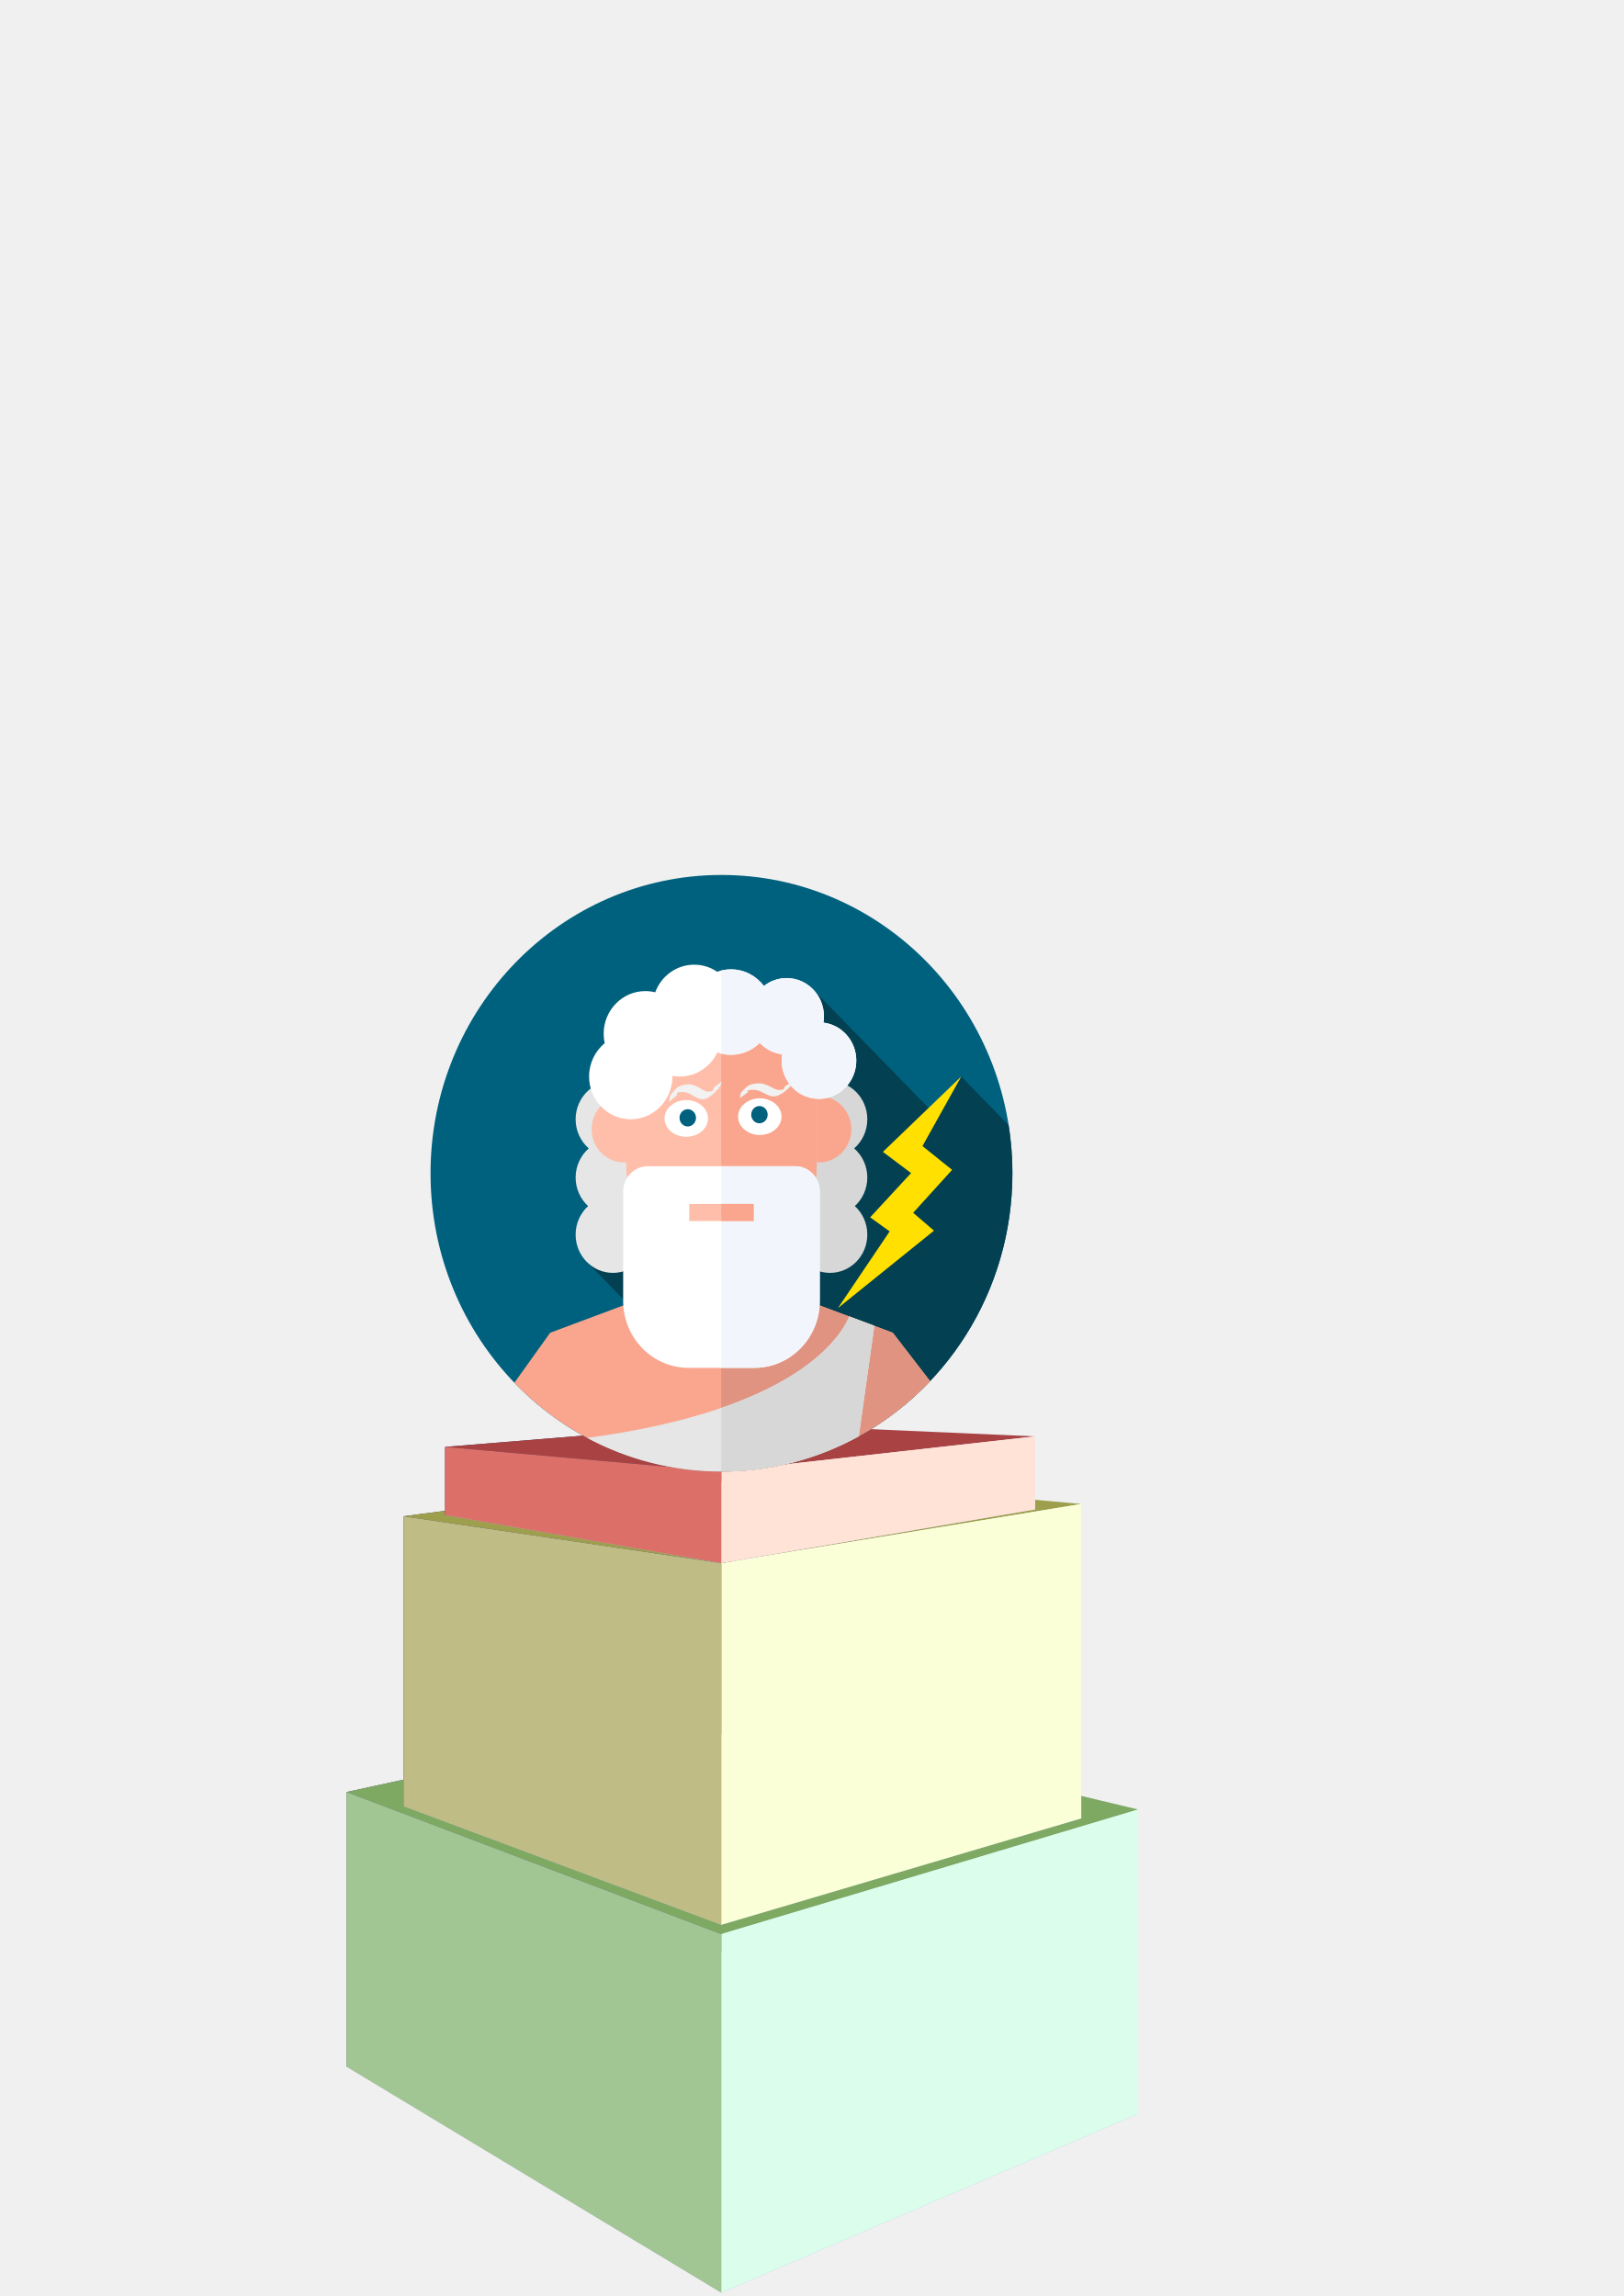
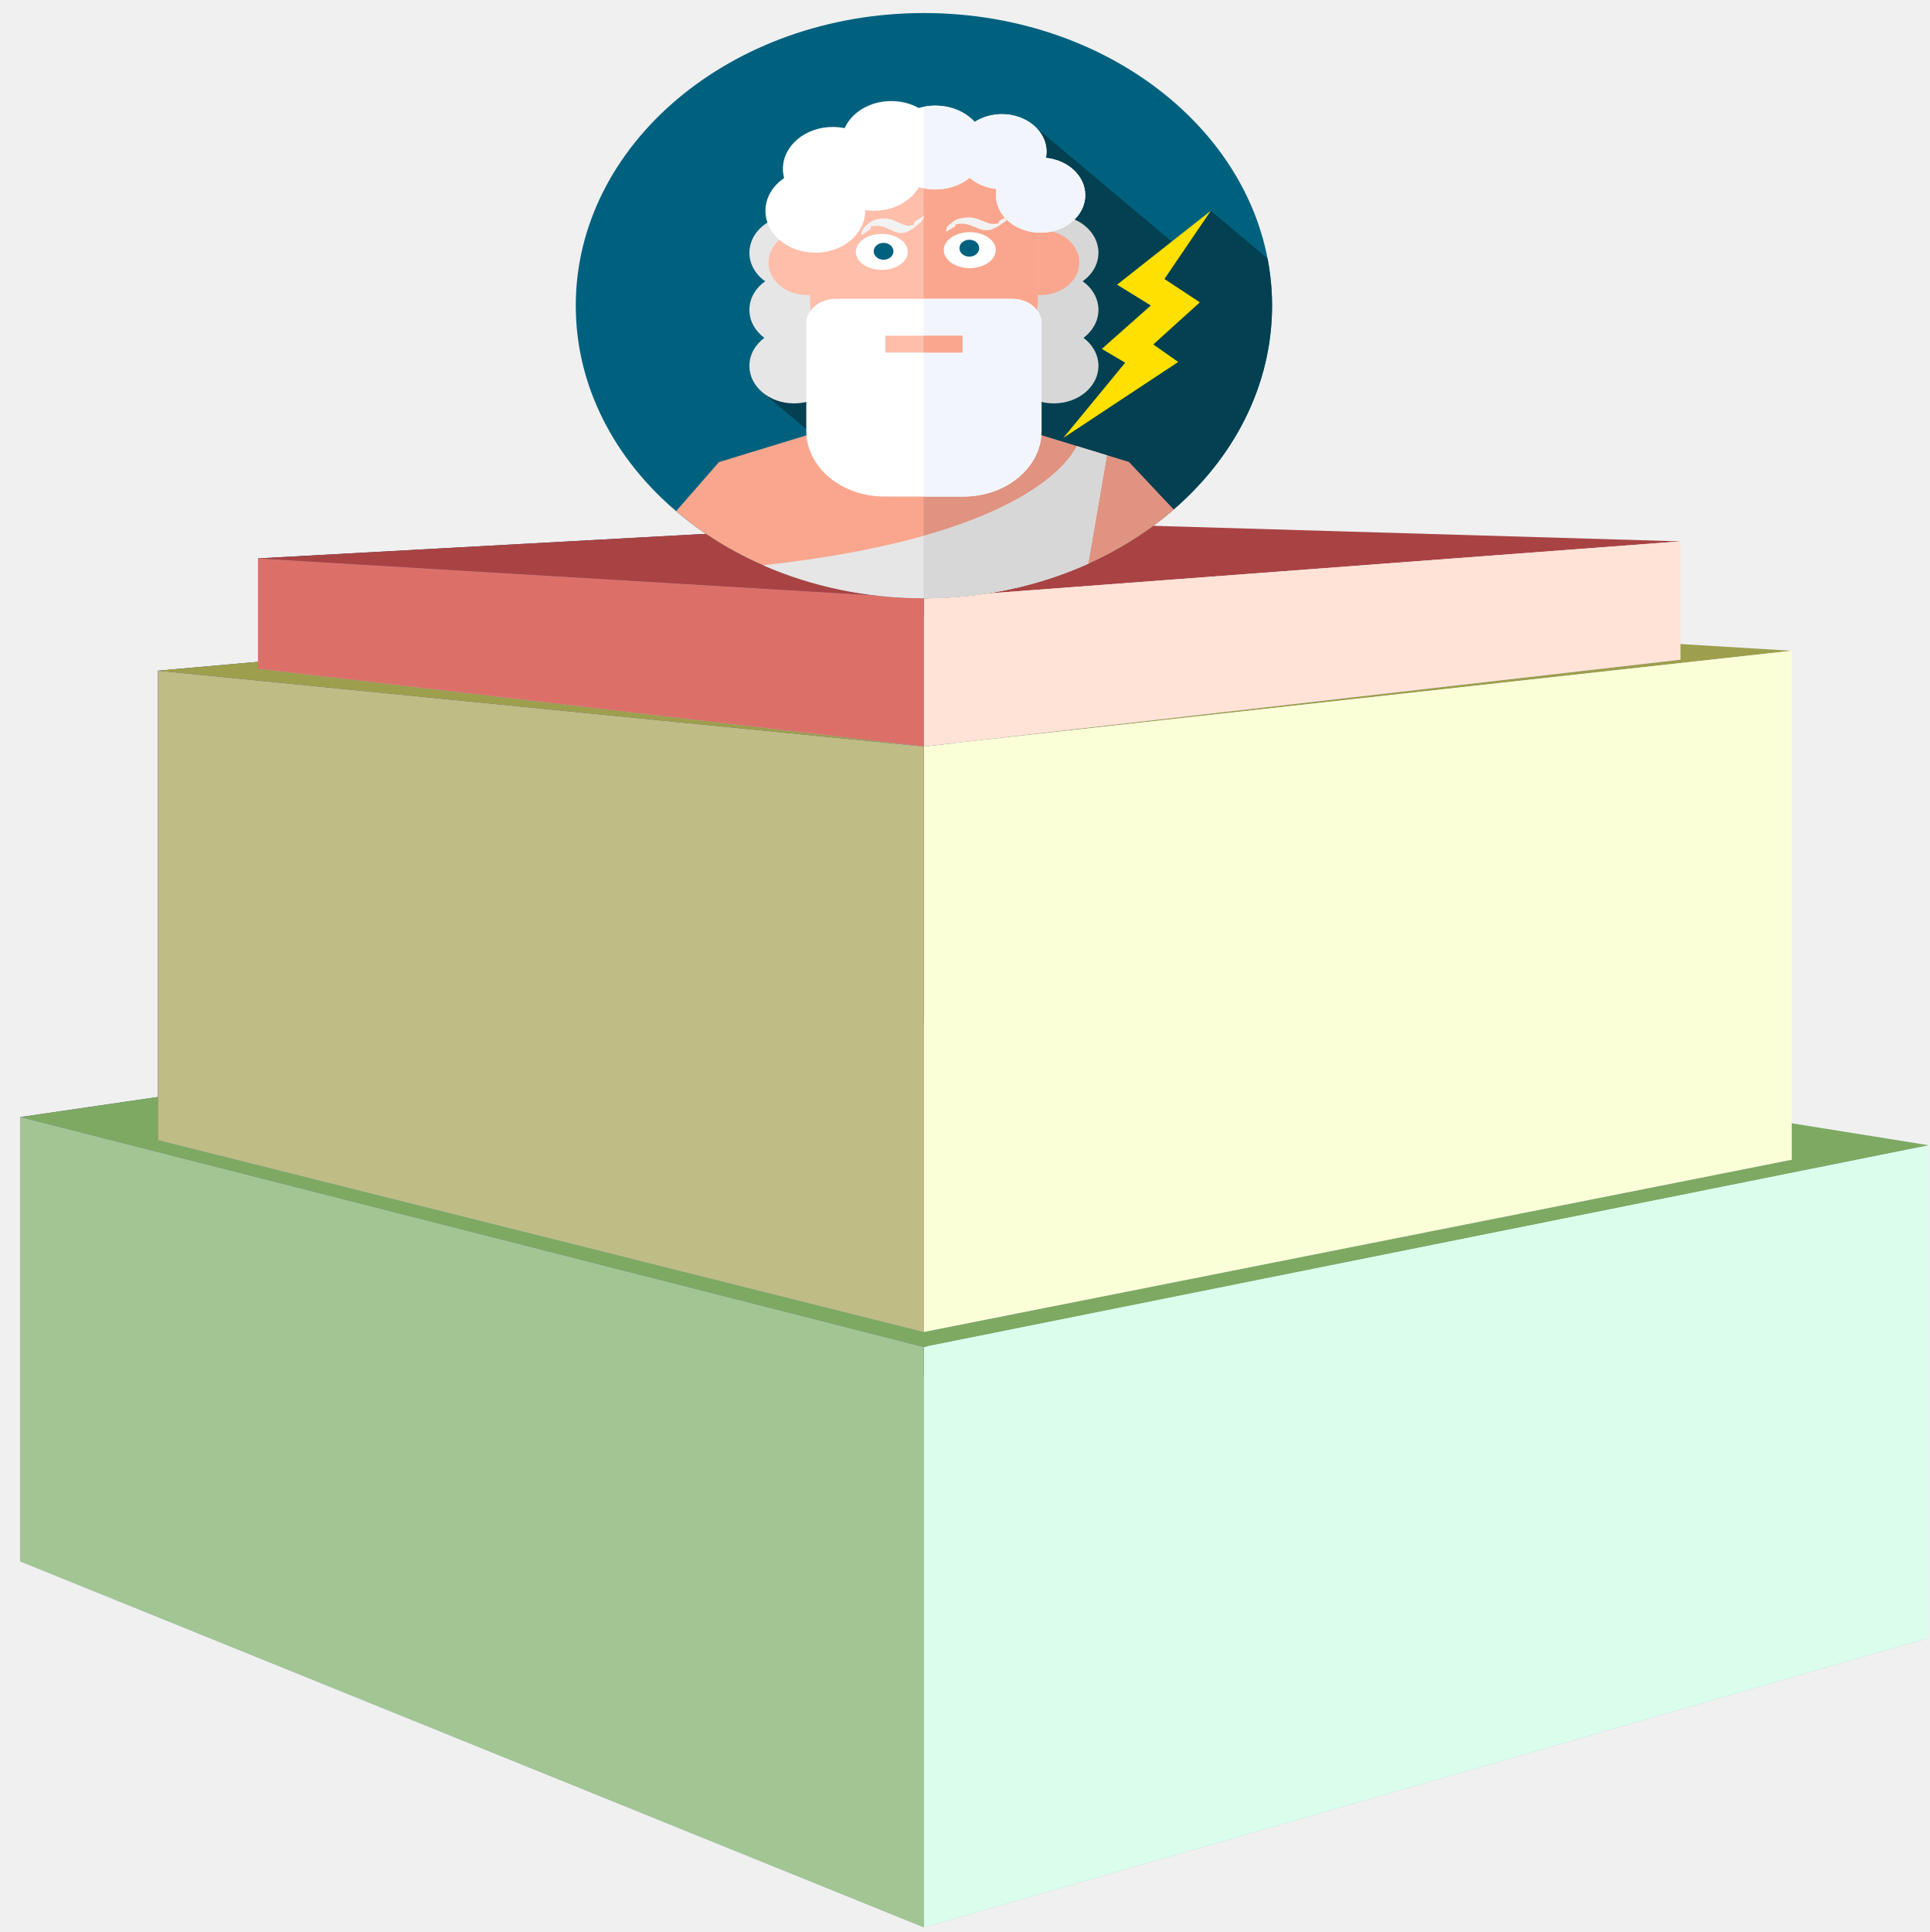
- <svg xmlns="http://www.w3.org/2000/svg" xmlns:ns1="http://www.openswatchbook.org/uri/2009/osb" width="210mm" height="297mm" viewBox="0 0 210 297" version="1.1" id="svg5304">
+ <svg xmlns="http://www.w3.org/2000/svg" xmlns:ns1="http://www.openswatchbook.org/uri/2009/osb" width="680" height="680.701" viewBox="0 0 179.917 180.102" version="1.1" id="svg5304">
  <defs id="defs5298">
    <linearGradient id="linearGradient6431" ns1:paint="solid">
      <stop style="stop-color:#b90a53;stop-opacity:1;" offset="0" id="stop6429" />
    </linearGradient>
  </defs>
-   <g id="layer1">
+   <g id="layer1" transform="translate(0,-116.8979)">
    <g id="g6503" style="opacity:0.868;fill:#8787be;fill-opacity:1">
-       <path id="path6505" style="fill:#353564;fill-rule:evenodd;stroke:none;stroke-linejoin:round" d="M 44.819,231.81 V 267.333 L 93.454,252.472 V 221.218 Z" points="44.819,267.333 93.454,252.472 93.454,221.218 44.819,231.81 " />
-       <path id="path6513" style="fill:#afafde;fill-rule:evenodd;stroke:none;stroke-linejoin:round" d="M 44.819,267.333 93.283,296.57 147.199,273.43 93.454,252.472 Z" points="93.283,296.57 147.199,273.43 93.454,252.472 44.819,267.333 " />
-       <path id="path6515" style="fill:#e9e9ff;fill-rule:evenodd;stroke:none;stroke-linejoin:round" d="m 93.454,221.218 53.746,12.85 V 273.43 L 93.454,252.472 Z" points="147.199,234.068 147.199,273.43 93.454,252.472 93.454,221.218 " />
-       <path id="path6507" style="fill:#6d9f4d;fill-opacity:1;fill-rule:evenodd;stroke:none;stroke-linejoin:round" d="M 44.819,231.81 93.283,250.189 147.199,234.068 93.454,221.218 Z" points="93.283,250.189 147.199,234.068 93.454,221.218 44.819,231.81 " />
-       <path id="path6511" style="fill:#d7ffec;fill-opacity:1;fill-rule:evenodd;stroke:none;stroke-linejoin:round" d="m 93.283,250.189 v 46.381 L 147.199,273.43 v -39.362 z" points="93.283,296.57 147.199,273.43 147.199,234.068 93.283,250.189 " />
-       <path id="path6509" style="fill:#97bf86;fill-opacity:1;fill-rule:evenodd;stroke:none;stroke-linejoin:round" d="m 44.819,231.81 48.464,18.379 v 46.381 L 44.819,267.333 Z" points="93.283,250.189 93.283,296.57 44.819,267.333 44.819,231.81 " />
+       <path id="path6505" style="fill:#353564;fill-rule:evenodd;stroke:none;stroke-width:1.424;stroke-linejoin:round" d="m 1.913,221.029 v 41.437 L 86.445,245.131 v -36.457 z" points="1.913,262.466 86.445,245.131 86.445,208.674 1.913,221.029 " />
+       <path id="path6513" style="fill:#afafde;fill-rule:evenodd;stroke:none;stroke-width:1.424;stroke-linejoin:round" d="M 1.913,262.466 86.148,296.57 179.861,269.578 86.445,245.131 Z" points="86.148,296.57 179.861,269.578 86.445,245.131 1.913,262.466 " />
+       <path id="path6515" style="fill:#e9e9ff;fill-rule:evenodd;stroke:none;stroke-width:1.424;stroke-linejoin:round" d="m 86.445,208.674 93.416,14.989 v 45.915 L 86.445,245.131 Z" points="179.861,223.663 179.861,269.578 86.445,245.131 86.445,208.674 " />
+       <path id="path6507" style="fill:#6d9f4d;fill-opacity:1;fill-rule:evenodd;stroke:none;stroke-width:1.424;stroke-linejoin:round" d="M 1.913,221.029 86.148,242.468 179.861,223.663 86.445,208.674 Z" points="86.148,242.468 179.861,223.663 86.445,208.674 1.913,221.029 " />
+       <path id="path6511" style="fill:#d7ffec;fill-opacity:1;fill-rule:evenodd;stroke:none;stroke-width:1.424;stroke-linejoin:round" d="m 86.148,242.468 v 54.103 l 93.712,-26.993 v -45.915 z" points="86.148,296.57 179.861,269.578 179.861,223.663 86.148,242.468 " />
+       <path id="path6509" style="fill:#97bf86;fill-opacity:1;fill-rule:evenodd;stroke:none;stroke-width:1.424;stroke-linejoin:round" d="m 1.913,221.029 84.235,21.439 v 54.103 L 1.913,262.466 Z" points="86.148,242.468 86.148,296.57 1.913,262.466 1.913,221.029 " />
    </g>
    <g id="g6587" style="opacity:0.868;fill:#8787be;fill-opacity:1">
-       <path id="path6589" style="fill:#353564;fill-rule:evenodd;stroke:none;stroke-linejoin:round" d="m 93.454,221.218 v 0 l 53.928,-11.745 v 0 z" points="93.454,221.218 147.382,209.473 147.382,209.473 93.454,221.218 " />
-       <path id="path6597" style="fill:#afafde;fill-rule:evenodd;stroke:none;stroke-linejoin:round" d="m 93.454,221.218 0,0 53.928,-11.745 0,0 z" points="93.454,221.218 147.382,209.473 147.382,209.473 93.454,221.218 " />
-       <path id="path6595" style="fill:#d7d7ff;fill-rule:evenodd;stroke:none;stroke-linejoin:round" d="m 93.454,221.218 v 0 l 53.928,-11.745 v 0 z" points="93.454,221.218 147.382,209.473 147.382,209.473 93.454,221.218 " />
-       <path id="path6599" style="fill:#e9e9ff;fill-rule:evenodd;stroke:none;stroke-linejoin:round" d="m 147.382,209.473 0,0 v 0 l 0,0 z" points="147.382,209.473 147.382,209.473 147.382,209.473 147.382,209.473 " />
-       <path id="path6591" style="fill:#4d4d9f;fill-rule:evenodd;stroke:none;stroke-linejoin:round" d="m 93.454,221.218 0,0 53.928,-11.745 0,0 z" points="93.454,221.218 147.382,209.473 147.382,209.473 93.454,221.218 " />
-       <path id="path6593" style="fill:#8686bf;fill-rule:evenodd;stroke:none;stroke-linejoin:round" d="m 93.454,221.218 0,0 v 0 l 0,0 z" points="93.454,221.218 93.454,221.218 93.454,221.218 93.454,221.218 " />
+       <path id="path6589" style="fill:#353564;fill-rule:evenodd;stroke:none;stroke-width:1.424;stroke-linejoin:round" d="m 86.445,208.674 v 0 l 93.733,-13.7 v 0 z" points="86.445,208.674 180.178,194.973 180.178,194.973 86.445,208.674 " />
+       <path id="path6597" style="fill:#afafde;fill-rule:evenodd;stroke:none;stroke-width:1.424;stroke-linejoin:round" d="m 86.445,208.674 v 0 l 93.733,-13.7 v 0 z" points="86.445,208.674 180.178,194.973 180.178,194.973 86.445,208.674 " />
+       <path id="path6599" style="fill:#e9e9ff;fill-rule:evenodd;stroke:none;stroke-width:1.424;stroke-linejoin:round" d="m 180.178,194.973 v 0 0 z" points="180.178,194.973 180.178,194.973 " />
+       <path id="path6591" style="fill:#4d4d9f;fill-rule:evenodd;stroke:none;stroke-width:1.424;stroke-linejoin:round" d="m 86.445,208.674 v 0 l 93.733,-13.7 v 0 z" points="86.445,208.674 180.178,194.973 180.178,194.973 86.445,208.674 " />
+       <path id="path6595" style="fill:#d7d7ff;fill-rule:evenodd;stroke:none;stroke-width:1.424;stroke-linejoin:round" d="m 86.445,208.674 v 0 l 93.733,-13.7 v 0 z" points="86.445,208.674 180.178,194.973 180.178,194.973 86.445,208.674 " />
+       <path id="path6593" style="fill:#8686bf;fill-rule:evenodd;stroke:none;stroke-width:1.424;stroke-linejoin:round" d="m 86.445,208.674 v 0 0 z" points="86.445,208.674 86.445,208.674 " />
    </g>
-     <path id="path6715" style="fill:#353564;fill-opacity:1;fill-rule:evenodd;stroke:none;stroke-linejoin:round" d="m 52.185,196.139 v 37.498 l 42.726,-9.674 v -33.466 z" />
-     <path id="path6717" style="fill:#afafde;fill-opacity:1;fill-rule:evenodd;stroke:none;stroke-linejoin:round" d="M 52.185,233.637 93.283,248.983 139.838,235.22 94.911,223.963 Z" />
-     <path id="path6719" style="fill:#e9e9ff;fill-opacity:1;fill-rule:evenodd;stroke:none;stroke-linejoin:round" d="m 94.911,190.497 44.927,4.051 v 40.672 L 94.911,223.963 Z" />
-     <path id="path6721" style="fill:#9d9f4d;fill-opacity:1" d="m 52.185,196.139 41.098,6.058 46.555,-7.649 -44.927,-4.051 z" />
-     <path id="path6723" style="fill:#faffd7;fill-opacity:1" d="m 93.283,202.197 v 46.786 l 46.555,-13.763 v -40.672 z" />
-     <path id="path6725" style="fill:#bfbc86;fill-opacity:1" d="m 52.185,196.139 41.098,6.058 v 46.786 L 52.185,233.637 Z" />
-     <path id="path7015" style="fill:#353564;fill-opacity:1;fill-rule:evenodd;stroke:none;stroke-width:1.616;stroke-linejoin:round" d="m 57.56,187.164 v 8.816 l 37.509,-4.46 v -7.419 z" />
-     <path id="path7017" style="fill:#afafde;fill-opacity:1;fill-rule:evenodd;stroke:none;stroke-width:1.616;stroke-linejoin:round" d="m 57.56,195.98 35.723,6.217 40.587,-6.939 -38.801,-3.739 z" />
-     <path id="path7019" style="fill:#e9e9ff;fill-opacity:1;fill-rule:evenodd;stroke:none;stroke-width:1.616;stroke-linejoin:round" d="m 95.069,184.1 38.801,1.704 v 9.454 l -38.801,-3.739 z" />
-     <path id="path7021" style="fill:#a94343;fill-opacity:1;fill-rule:evenodd;stroke:none;stroke-width:1.616;stroke-linejoin:round" d="m 57.56,187.164 35.723,3.188 40.587,-4.548 -38.801,-1.704 z" />
-     <path id="path7023" style="fill:#ffe3d7;fill-opacity:1;fill-rule:evenodd;stroke:none;stroke-width:1.616;stroke-linejoin:round" d="m 93.283,190.352 v 11.845 l 40.587,-6.939 v -9.454 z" />
-     <path id="path7025" style="fill:#dc7069;fill-opacity:1;fill-rule:evenodd;stroke:none;stroke-width:1.616;stroke-linejoin:round" d="m 57.56,187.164 35.723,3.188 v 11.845 l -35.723,-6.217 z" />
-     <path style="fill:#00617e;stroke-width:0.149;fill-opacity:1" d="m 130.938,151.767 c 0,21.31 -16.846,38.585 -37.627,38.585 -20.781,0 -37.627,-17.275 -37.627,-38.585 0,-21.31 16.846,-38.585 37.627,-38.585 20.781,0 37.627,17.275 37.627,38.585 z m 0,0" id="path2" />
-     <path style="fill:#034051;stroke-width:0.149" d="m 130.938,151.767 c 0,-2.118 -0.169,-4.196 -0.489,-6.221 l -6.133,-6.289 -3.011,5.303 -16.455,-16.873 -28.906,35.598 25.509,26.159 c 2.581,-0.584 5.063,-1.438 7.414,-2.535 l 0.425,-0.436 0.154,0.158 c 12.706,-6.195 21.49,-19.477 21.49,-34.864 z m 0,0" id="path4" />
-     <path style="fill:#ffe000;stroke-width:0.149" d="m 124.316,139.257 -10.127,9.745 3.645,2.741 -5.294,5.726 2.524,1.819 -6.688,9.918 12.419,-10.013 -2.691,-2.313 5.032,-5.552 -3.829,-3.079 z m 0,0" id="path6" />
-     <path style="fill:#d7d7d7;stroke-width:0.149" d="m 112.173,152.319 c 0,-1.51 -0.66,-2.861 -1.699,-3.768 1.039,-0.908 1.699,-2.259 1.699,-3.768 0,-2.733 -2.16,-4.949 -4.826,-4.949 -2.665,0 -4.826,2.216 -4.826,4.949 0,1.51 0.66,2.86 1.699,3.768 -1.039,0.907 -1.699,2.258 -1.699,3.768 0,1.468 0.624,2.786 1.614,3.693 -0.99,0.906 -1.614,2.224 -1.614,3.693 0,2.733 2.16,4.949 4.826,4.949 2.665,0 4.826,-2.216 4.826,-4.949 0,-1.468 -0.624,-2.787 -1.614,-3.693 0.99,-0.907 1.614,-2.225 1.614,-3.693 z m 0,0" id="path8" />
-     <path style="fill:#e6e6e6;stroke-width:0.149" d="m 84.1,152.319 c 0,-1.51 -0.66,-2.861 -1.699,-3.768 1.039,-0.908 1.699,-2.259 1.699,-3.768 0,-2.733 -2.16,-4.949 -4.826,-4.949 -2.665,0 -4.826,2.216 -4.826,4.949 0,1.51 0.66,2.86 1.699,3.768 -1.039,0.907 -1.699,2.258 -1.699,3.768 0,1.468 0.624,2.786 1.614,3.693 -0.99,0.906 -1.614,2.224 -1.614,3.693 0,2.733 2.16,4.949 4.826,4.949 2.665,0 4.826,-2.216 4.826,-4.949 0,-1.468 -0.624,-2.787 -1.614,-3.693 0.99,-0.907 1.614,-2.225 1.614,-3.693 z m 0,0" id="path10" />
-     <path style="fill:#faa68e;stroke-width:0.149" d="m 120.293,178.655 -4.827,-6.258 -14.982,-5.595 c -1.382,-0.516 -2.301,-1.863 -2.301,-3.372 v -3.328 h -9.744 v 3.328 c 0,1.508 -0.919,2.856 -2.301,3.372 l -14.982,5.595 -4.628,6.468 c 6.822,7.091 16.302,11.487 26.783,11.487 10.584,0 20.146,-4.483 26.982,-11.697 z m 0,0" id="path12" />
-     <path style="fill:#e09380;stroke-width:0.149" d="m 115.466,172.397 -14.982,-5.595 c -1.382,-0.516 -2.301,-1.863 -2.301,-3.372 v -3.328 h -4.9 v 30.249 c 0.01,0 0.019,4.2e-4 0.028,4.2e-4 10.584,0 20.146,-4.483 26.982,-11.697 z m 0,0" id="path14" />
-     <path style="fill:#ffbeaa;stroke-width:0.149" d="m 84.884,146.075 c 0,2.37 -1.873,4.291 -4.185,4.291 -2.311,0 -4.184,-1.921 -4.184,-4.291 0,-2.37 1.873,-4.291 4.184,-4.291 2.311,0 4.185,1.921 4.185,4.291 z m 0,0" id="path16" />
-     <path style="fill:#faa68e;stroke-width:0.149" d="m 110.107,146.075 c 0,2.37 -1.873,4.291 -4.184,4.291 -2.311,0 -4.185,-1.921 -4.185,-4.291 0,-2.37 1.873,-4.291 4.185,-4.291 2.311,0 4.184,1.921 4.184,4.291 z m 0,0" id="path18" />
-     <path style="fill:#ffbeaa;stroke-width:0.149" d="m 98.883,162.142 -2.794,1.472 c -1.744,0.918 -3.812,0.918 -5.555,0 l -2.794,-1.472 C 83.598,159.96 80.995,155.587 80.995,150.813 v -11.17 c 0,-6.976 5.514,-12.631 12.317,-12.631 6.802,0 12.316,5.655 12.316,12.631 v 11.17 c 0,4.774 -2.604,9.148 -6.745,11.329 z m 0,0" id="path20" />
-     <path style="fill:#faa68e;stroke-width:0.149" d="m 93.311,127.012 c -0.009,0 -0.019,5.6e-4 -0.028,5.6e-4 v 37.289 c 0.962,0.005 1.925,-0.224 2.805,-0.688 l 2.795,-1.472 c 4.141,-2.182 6.745,-6.555 6.745,-11.329 v -11.17 c 0,-6.976 -5.515,-12.631 -12.317,-12.631 z m 0,0" id="path22" />
-     <path style="fill:#ffffff;stroke-width:0.149" d="m 97.574,176.937 h -8.526 c -4.667,0 -8.451,-3.88 -8.451,-8.666 v -14.155 c 0,-1.797 1.42,-3.254 3.173,-3.254 h 19.08 c 1.753,0 3.174,1.457 3.174,3.254 v 14.155 c 0,4.786 -3.784,8.666 -8.451,8.666 z m 0,0" id="path24" />
-     <path style="fill:#f2f6fc;stroke-width:0.149" d="m 102.851,150.862 h -9.569 v 26.075 h 4.291 c 4.667,0 8.451,-3.88 8.451,-8.666 v -14.155 c 0,-1.797 -1.421,-3.254 -3.173,-3.254 z m 0,0" id="path26" />
-     <path style="fill:#ffbeaa;stroke-width:0.149" d="m 89.147,155.735 h 8.329 v 2.211 h -8.329 z m 0,0" id="path28" />
-     <path style="fill:#faa68e;stroke-width:0.149" d="m 93.283,155.735 h 4.193 v 2.211 h -4.193 z m 0,0" id="path30" />
-     <path style="fill:#ffffff;stroke-width:0.149" d="m 106.497,132.281 c 0.043,-0.266 0.066,-0.538 0.066,-0.815 0,-2.733 -2.16,-4.949 -4.826,-4.949 -1.105,0 -2.123,0.382 -2.937,1.023 -0.986,-1.307 -2.529,-2.15 -4.265,-2.15 -0.625,0 -1.225,0.111 -1.784,0.311 -0.851,-0.578 -1.871,-0.914 -2.968,-0.914 -2.306,0 -4.273,1.485 -5.042,3.574 -0.41,-0.102 -0.838,-0.158 -1.278,-0.158 -2.976,0 -5.389,2.474 -5.389,5.527 0,0.417 0.047,0.824 0.133,1.215 -1.23,1.013 -2.019,2.567 -2.019,4.311 0,3.052 2.413,5.527 5.389,5.527 2.976,0 5.389,-2.474 5.389,-5.527 0,-0.029 -0.003,-0.059 -0.003,-0.089 0.311,0.058 0.63,0.089 0.958,0.089 2.134,0 3.978,-1.272 4.851,-3.118 0.553,0.196 1.145,0.304 1.763,0.304 1.448,0 2.762,-0.588 3.73,-1.541 0.753,0.799 1.764,1.338 2.897,1.476 -0.043,0.266 -0.067,0.538 -0.067,0.815 0,2.733 2.161,4.949 4.826,4.949 2.665,0 4.826,-2.216 4.826,-4.949 0,-2.533 -1.857,-4.621 -4.251,-4.912 z m 0,0" id="path32" />
-     <path style="fill:#f2f6fc;stroke-width:0.149" d="m 106.497,132.281 c 0.043,-0.266 0.066,-0.538 0.066,-0.815 0,-2.733 -2.16,-4.949 -4.826,-4.949 -1.105,0 -2.123,0.382 -2.937,1.023 -0.986,-1.307 -2.529,-2.15 -4.265,-2.15 -0.432,0 -0.85,0.054 -1.253,0.152 v 10.748 c 0.402,0.099 0.821,0.153 1.253,0.153 1.449,0 2.763,-0.588 3.731,-1.541 0.752,0.799 1.764,1.338 2.897,1.476 -0.043,0.266 -0.067,0.538 -0.067,0.815 0,2.733 2.16,4.949 4.826,4.949 2.665,0 4.826,-2.216 4.826,-4.949 0,-2.533 -1.857,-4.621 -4.251,-4.912 z m 0,0" id="path34" />
-     <path style="fill:#e6e6e6;stroke-width:0.149" d="m 93.311,190.352 c 6.425,0 12.471,-1.654 17.762,-4.566 l 2.009,-14.279 -3.244,-1.212 c -1.169,2.778 -7.037,12.102 -33.894,15.707 5.196,2.778 11.102,4.35 17.367,4.35 z m 0,0" id="path36" />
-     <path style="fill:#d7d7d7;stroke-width:0.149" d="m 109.838,170.295 c -0.857,2.036 -4.238,7.588 -16.555,11.828 v 8.229 h 0.028 c 6.425,0 12.471,-1.654 17.762,-4.566 l 2.009,-14.279 z m 0,0" id="path38" />
-     <ellipse style="fill:#ffffff;stroke-width:0.265" id="path252" cx="88.759" cy="144.678" rx="2.809" ry="2.37" />
-     <ellipse style="fill:#00617e;fill-opacity:1;stroke-width:0.377" id="path1069" cx="88.95" cy="144.599" rx="1.066" ry="1.115" />
-     <ellipse style="fill:#ffffff;stroke-width:0.265" id="path252-2" cx="98.267" cy="144.444" rx="2.809" ry="2.37" />
-     <ellipse style="fill:#00617e;fill-opacity:1;stroke-width:0.377" id="path1069-2" cx="98.22" cy="144.188" rx="1.066" ry="1.115" />
-     <path style="fill:#f2f2f2;fill-opacity:1;stroke-width:0.265" id="path1142" d="m 86.559,142.513 c -0.02,-0.231 0.014,-0.461 0.074,-0.684 0.051,-0.136 0.136,-0.258 0.225,-0.372 0.601,-0.694 0.728,-0.889 1.367,-1.064 0.169,-0.037 0.335,-0.104 0.509,-0.111 0.153,-0.006 0.301,-0.02 0.453,-0.011 0.156,8.7e-4 0.312,0.028 0.456,0.089 0.13,0.031 0.251,0.085 0.376,0.132 0.114,0.055 0.219,0.127 0.333,0.184 0.061,0.061 0.148,0.065 0.22,0.105 0.038,0.022 0.073,0.049 0.112,0.071 0.094,0.084 0.206,0.129 0.317,0.182 0.119,0.035 0.218,0.114 0.339,0.143 0.131,0.028 0.255,0.043 0.389,0.029 0.155,-0.031 0.322,-0.043 0.462,-0.119 0.021,-0.012 0.045,-0.02 0.064,-0.035 0.035,-0.026 0.06,-0.065 0.094,-0.092 0.057,-0.045 0.122,-0.074 0.188,-0.103 0.416,-0.287 0.964,-0.877 -0.616,0.648 0.102,-0.08 0.137,-0.202 0.207,-0.304 0.088,-0.108 0.125,-0.22 0.15,-0.355 0.018,-0.104 0.006,-0.053 0.036,-0.153 0,0 1.036,-0.794 1.036,-0.794 v 0 c -0.05,0.076 -0.03,0.035 -0.059,0.125 -0.014,0.136 -0.015,0.292 -0.116,0.395 -0.085,0.157 0.027,-0.038 -0.071,0.1 -0.051,0.072 -0.039,0.173 -0.121,0.226 -0.387,0.378 -0.76,0.865 -1.256,1.136 -0.12,0.074 -0.219,0.178 -0.357,0.221 -0.162,0.045 -0.327,0.081 -0.495,0.092 -0.145,0.002 -0.285,-0.023 -0.425,-0.059 -0.12,-0.045 -0.23,-0.111 -0.351,-0.154 -0.117,-0.051 -0.225,-0.114 -0.327,-0.191 -0.107,-0.064 -0.223,-0.105 -0.327,-0.172 -0.107,-0.06 -0.211,-0.123 -0.322,-0.174 -0.122,-0.051 -0.248,-0.089 -0.373,-0.131 -0.138,-0.044 -0.281,-0.061 -0.426,-0.061 -0.146,-0.004 -0.291,0.016 -0.437,0.023 -0.166,0.032 -0.328,0.081 -0.491,0.125 -0.526,0.166 -1.008,0.72 0.527,-0.697 -0.115,0.086 -0.176,0.216 -0.264,0.327 -0.087,0.198 -0.117,0.421 -0.111,0.637 0,0 -0.99,0.848 -0.99,0.848 z" />
-     <path style="fill:#f2f2f2;fill-opacity:1;stroke-width:0.245" id="path1142-6" d="m 95.724,142.02 c -0.021,-0.199 0.012,-0.396 0.071,-0.586 0.051,-0.116 0.135,-0.219 0.224,-0.315 0.598,-0.585 0.723,-0.75 1.362,-0.888 0.169,-0.029 0.334,-0.083 0.508,-0.086 0.153,-0.003 0.301,-0.012 0.453,-0.002 0.156,0.003 0.313,0.03 0.457,0.084 0.13,0.029 0.252,0.077 0.377,0.12 0.115,0.049 0.22,0.113 0.333,0.164 0.061,0.053 0.149,0.058 0.22,0.095 0.038,0.019 0.074,0.043 0.112,0.063 0.095,0.074 0.207,0.114 0.318,0.162 0.119,0.032 0.219,0.102 0.34,0.129 0.131,0.026 0.255,0.042 0.389,0.032 0.155,-0.024 0.322,-0.031 0.462,-0.093 0.021,-0.01 0.045,-0.016 0.064,-0.029 0.035,-0.022 0.059,-0.055 0.094,-0.077 0.057,-0.038 0.122,-0.061 0.188,-0.085 0.415,-0.239 0.959,-0.736 -0.612,0.545 0.102,-0.067 0.136,-0.171 0.205,-0.258 0.088,-0.091 0.124,-0.186 0.149,-0.302 0.018,-0.089 0.006,-0.045 0.035,-0.131 0,0 1.032,-0.662 1.032,-0.662 v 0 c -0.05,0.065 -0.03,0.029 -0.059,0.106 -0.013,0.117 -0.013,0.25 -0.114,0.337 -0.084,0.133 0.027,-0.033 -0.07,0.084 -0.05,0.061 -0.038,0.148 -0.12,0.192 -0.385,0.317 -0.755,0.729 -1.251,0.952 -0.12,0.061 -0.218,0.149 -0.356,0.183 -0.161,0.036 -0.326,0.064 -0.494,0.07 -0.145,-6.4e-4 -0.285,-0.025 -0.425,-0.058 -0.12,-0.041 -0.231,-0.099 -0.352,-0.138 -0.118,-0.046 -0.226,-0.102 -0.328,-0.17 -0.107,-0.057 -0.223,-0.094 -0.328,-0.154 -0.107,-0.053 -0.211,-0.11 -0.323,-0.155 -0.122,-0.046 -0.248,-0.081 -0.374,-0.119 -0.138,-0.041 -0.281,-0.058 -0.427,-0.06 -0.146,-0.007 -0.291,0.009 -0.437,0.012 -0.166,0.024 -0.328,0.063 -0.49,0.099 -0.525,0.133 -1.005,0.6 0.524,-0.589 -0.115,0.071 -0.175,0.182 -0.263,0.275 -0.086,0.169 -0.115,0.36 -0.108,0.545 0,0 -0.985,0.71 -0.985,0.71 z" />
+     <path id="path6715" style="fill:#353564;fill-opacity:1;fill-rule:evenodd;stroke:none;stroke-width:1.424;stroke-linejoin:round" d="m 14.716,179.42 v 43.74 l 74.261,-11.285 v -39.037 z" />
+     <path id="path6717" style="fill:#afafde;fill-opacity:1;fill-rule:evenodd;stroke:none;stroke-width:1.424;stroke-linejoin:round" d="M 14.716,223.16 86.148,241.06 167.066,225.007 88.978,211.875 Z" />
+     <path id="path6719" style="fill:#e9e9ff;fill-opacity:1;fill-rule:evenodd;stroke:none;stroke-width:1.424;stroke-linejoin:round" d="m 88.978,172.839 78.088,4.726 v 47.443 L 88.978,211.875 Z" />
+     <path id="path6721" style="fill:#9d9f4d;fill-opacity:1;stroke-width:1.424" d="m 14.716,179.42 71.432,7.066 80.918,-8.922 -78.088,-4.726 z" />
+     <path id="path6723" style="fill:#faffd7;fill-opacity:1;stroke-width:1.424" d="M 86.148,186.486 V 241.06 L 167.066,225.007 V 177.564 Z" />
+     <path id="path6725" style="fill:#bfbc86;fill-opacity:1;stroke-width:1.424" d="m 14.716,179.42 71.432,7.066 v 54.574 l -71.432,-17.901 z" />
+     <path id="path7015" style="fill:#353564;fill-opacity:1;fill-rule:evenodd;stroke:none;stroke-width:2.3;stroke-linejoin:round" d="m 24.058,168.951 v 10.283 l 65.194,-5.203 v -8.654 z" />
+     <path id="path7017" style="fill:#afafde;fill-opacity:1;fill-rule:evenodd;stroke:none;stroke-width:2.3;stroke-linejoin:round" d="m 24.058,179.234 62.09,7.252 70.544,-8.094 -67.44,-4.361 z" />
+     <path id="path7019" style="fill:#e9e9ff;fill-opacity:1;fill-rule:evenodd;stroke:none;stroke-width:2.3;stroke-linejoin:round" d="m 89.253,165.377 67.44,1.987 v 11.028 l -67.44,-4.361 z" />
+     <path id="path7021" style="fill:#a94343;fill-opacity:1;fill-rule:evenodd;stroke:none;stroke-width:2.3;stroke-linejoin:round" d="m 24.058,168.951 62.09,3.718 70.544,-5.305 -67.44,-1.987 z" />
+     <path id="path7023" style="fill:#ffe3d7;fill-opacity:1;fill-rule:evenodd;stroke:none;stroke-width:2.3;stroke-linejoin:round" d="m 86.148,172.669 v 13.817 l 70.544,-8.094 v -11.028 z" />
+     <path id="path7025" style="fill:#dc7069;fill-opacity:1;fill-rule:evenodd;stroke:none;stroke-width:2.3;stroke-linejoin:round" d="m 24.058,168.951 62.09,3.718 v 13.817 l -62.09,-7.252 z" />
+     <path style="fill:#00617e;fill-opacity:1;stroke-width:0.116" d="m 118.609,145.391 c 0,15.065 -14.533,27.278 -32.461,27.278 -17.928,0 -32.461,-12.213 -32.461,-27.278 0,-15.065 14.533,-27.278 32.461,-27.278 17.928,0 32.461,12.213 32.461,27.278 z m 0,0" id="path2" />
+     <path style="fill:#034051;stroke-width:0.116" d="m 118.609,145.391 c 0,-1.498 -0.146,-2.966 -0.422,-4.398 l -5.291,-4.446 -2.597,3.749 -14.196,-11.929 -24.937,25.166 22.007,18.493 c 2.226,-0.413 4.368,-1.016 6.397,-1.792 l 0.367,-0.308 0.133,0.112 c 10.961,-4.38 18.54,-13.769 18.54,-24.647 z m 0,0" id="path4" />
+     <path style="fill:#ffe000;stroke-width:0.116" d="m 112.896,136.547 -8.736,6.889 3.145,1.938 -4.567,4.048 2.178,1.286 -5.77,7.012 10.714,-7.079 -2.322,-1.635 4.341,-3.925 -3.304,-2.177 z m 0,0" id="path6" />
+     <path style="fill:#d7d7d7;stroke-width:0.116" d="m 102.421,145.782 c 0,-1.067 -0.569,-2.022 -1.466,-2.664 0.896,-0.642 1.466,-1.597 1.466,-2.664 0,-1.932 -1.864,-3.498 -4.163,-3.498 -2.299,0 -4.163,1.566 -4.163,3.498 0,1.067 0.569,2.022 1.466,2.664 -0.897,0.641 -1.466,1.597 -1.466,2.664 0,1.038 0.538,1.97 1.392,2.611 -0.854,0.641 -1.392,1.573 -1.392,2.611 0,1.932 1.864,3.498 4.163,3.498 2.299,0 4.163,-1.566 4.163,-3.498 0,-1.038 -0.538,-1.97 -1.392,-2.611 0.854,-0.641 1.392,-1.573 1.392,-2.611 z m 0,0" id="path8" />
+     <path style="fill:#e6e6e6;stroke-width:0.116" d="m 78.202,145.782 c 0,-1.067 -0.569,-2.022 -1.466,-2.664 0.897,-0.642 1.466,-1.597 1.466,-2.664 0,-1.932 -1.864,-3.498 -4.163,-3.498 -2.299,0 -4.163,1.566 -4.163,3.498 0,1.067 0.569,2.022 1.466,2.664 -0.897,0.641 -1.466,1.597 -1.466,2.664 0,1.038 0.538,1.97 1.392,2.611 -0.854,0.641 -1.392,1.573 -1.392,2.611 0,1.932 1.864,3.498 4.163,3.498 2.299,0 4.163,-1.566 4.163,-3.498 0,-1.038 -0.538,-1.97 -1.392,-2.611 0.854,-0.641 1.392,-1.573 1.392,-2.611 z m 0,0" id="path10" />
+     <path style="fill:#faa68e;stroke-width:0.116" d="m 109.426,164.4 -4.164,-4.424 -12.925,-3.955 c -1.192,-0.365 -1.985,-1.317 -1.985,-2.384 v -2.353 h -8.406 v 2.353 c 0,1.066 -0.793,2.019 -1.985,2.384 l -12.925,3.955 -3.992,4.572 c 5.886,5.013 14.063,8.121 23.106,8.121 9.131,0 17.38,-3.17 23.278,-8.269 z m 0,0" id="path12" />
+     <path style="fill:#e09380;stroke-width:0.116" d="m 105.262,159.976 -12.925,-3.955 c -1.192,-0.365 -1.985,-1.317 -1.985,-2.384 v -2.353 h -4.228 v 21.385 c 0.009,0 0.016,2.9e-4 0.024,2.9e-4 9.131,0 17.38,-3.17 23.278,-8.269 z m 0,0" id="path14" />
+     <path style="fill:#ffbeaa;stroke-width:0.116" d="m 78.878,141.367 c 0,1.676 -1.616,3.034 -3.61,3.034 -1.994,0 -3.61,-1.358 -3.61,-3.034 0,-1.675 1.616,-3.033 3.61,-3.033 1.994,0 3.61,1.358 3.61,3.033 z m 0,0" id="path16" />
+     <path style="fill:#faa68e;stroke-width:0.116" d="m 100.638,141.367 c 0,1.676 -1.616,3.034 -3.61,3.034 -1.994,0 -3.61,-1.358 -3.61,-3.034 0,-1.675 1.616,-3.033 3.61,-3.033 1.994,0 3.61,1.358 3.61,3.033 z m 0,0" id="path18" />
+     <path style="fill:#ffbeaa;stroke-width:0.116" d="m 90.955,152.726 -2.411,1.041 c -1.504,0.649 -3.288,0.649 -4.792,0 l -2.411,-1.041 c -3.573,-1.543 -5.819,-4.634 -5.819,-8.009 v -7.897 c 0,-4.931 4.757,-8.929 10.626,-8.929 5.868,0 10.625,3.998 10.625,8.929 v 7.897 c 0,3.375 -2.246,6.467 -5.819,8.009 z m 0,0" id="path20" />
+     <path style="fill:#faa68e;stroke-width:0.116" d="m 86.148,127.891 c -0.008,0 -0.016,4e-4 -0.024,4e-4 v 26.361 c 0.83,0.004 1.661,-0.158 2.42,-0.486 l 2.411,-1.041 c 3.573,-1.543 5.819,-4.634 5.819,-8.009 v -7.897 c 0,-4.931 -4.757,-8.929 -10.626,-8.929 z m 0,0" id="path22" />
+     <path style="fill:#ffffff;stroke-width:0.116" d="m 89.826,163.186 h -7.355 c -4.026,0 -7.291,-2.743 -7.291,-6.126 v -10.007 c 0,-1.27 1.225,-2.3 2.738,-2.3 h 16.461 c 1.512,0 2.738,1.03 2.738,2.3 v 10.007 c 0,3.384 -3.264,6.126 -7.291,6.126 z m 0,0" id="path24" />
+     <path style="fill:#f2f6fc;stroke-width:0.116" d="m 94.379,144.752 h -8.255 v 18.434 h 3.702 c 4.026,0 7.291,-2.743 7.291,-6.126 v -10.007 c 0,-1.27 -1.226,-2.3 -2.738,-2.3 z m 0,0" id="path26" />
+     <path style="fill:#ffbeaa;stroke-width:0.116" d="m 82.556,148.197 h 7.186 v 1.563 H 82.556 Z m 0,0" id="path28" />
+     <path style="fill:#faa68e;stroke-width:0.116" d="m 86.124,148.197 h 3.617 v 1.563 h -3.617 z m 0,0" id="path30" />
+     <path style="fill:#ffffff;stroke-width:0.116" d="m 97.524,131.616 c 0.037,-0.188 0.057,-0.38 0.057,-0.576 0,-1.932 -1.864,-3.499 -4.163,-3.499 -0.953,0 -1.832,0.27 -2.534,0.723 -0.85,-0.924 -2.182,-1.52 -3.68,-1.52 -0.539,0 -1.057,0.078 -1.539,0.22 -0.735,-0.408 -1.614,-0.646 -2.561,-0.646 -1.989,0 -3.686,1.05 -4.35,2.527 -0.354,-0.072 -0.723,-0.112 -1.103,-0.112 -2.568,0 -4.65,1.749 -4.65,3.907 0,0.295 0.041,0.583 0.114,0.859 -1.061,0.716 -1.742,1.815 -1.742,3.048 0,2.158 2.081,3.907 4.65,3.907 2.568,0 4.65,-1.749 4.65,-3.907 0,-0.021 -0.002,-0.042 -0.002,-0.063 0.268,0.041 0.544,0.063 0.826,0.063 1.841,0 3.432,-0.899 4.185,-2.204 0.477,0.139 0.988,0.215 1.521,0.215 1.249,0 2.383,-0.415 3.218,-1.089 0.649,0.565 1.522,0.946 2.499,1.043 -0.037,0.188 -0.057,0.38 -0.057,0.576 0,1.932 1.864,3.499 4.164,3.499 2.299,0 4.163,-1.567 4.163,-3.499 0,-1.791 -1.602,-3.267 -3.667,-3.473 z m 0,0" id="path32" />
+     <path style="fill:#f2f6fc;stroke-width:0.116" d="m 97.524,131.616 c 0.037,-0.188 0.057,-0.38 0.057,-0.576 0,-1.932 -1.864,-3.499 -4.163,-3.499 -0.953,0 -1.832,0.27 -2.534,0.723 -0.85,-0.924 -2.182,-1.52 -3.68,-1.52 -0.372,0 -0.734,0.038 -1.081,0.108 v 7.598 c 0.347,0.07 0.708,0.108 1.081,0.108 1.25,0 2.383,-0.415 3.219,-1.089 0.649,0.565 1.522,0.946 2.499,1.043 -0.037,0.188 -0.057,0.38 -0.057,0.576 0,1.932 1.864,3.499 4.163,3.499 2.299,0 4.164,-1.567 4.164,-3.499 0,-1.791 -1.602,-3.267 -3.667,-3.473 z m 0,0" id="path34" />
+     <path style="fill:#e6e6e6;stroke-width:0.116" d="m 86.148,172.669 c 5.543,0 10.759,-1.17 15.323,-3.228 l 1.734,-10.095 -2.799,-0.857 c -1.008,1.964 -6.071,8.556 -29.24,11.104 4.483,1.964 9.578,3.075 14.983,3.075 z m 0,0" id="path36" />
+     <path style="fill:#d7d7d7;stroke-width:0.116" d="m 100.406,158.49 c -0.739,1.439 -3.656,5.364 -14.282,8.362 v 5.818 h 0.024 c 5.543,0 10.759,-1.17 15.323,-3.228 l 1.734,-10.095 z m 0,0" id="path38" />
+     <ellipse style="fill:#ffffff;stroke-width:0.207" id="path252" cx="82.221" cy="140.38" rx="2.424" ry="1.676" />
+     <ellipse style="fill:#00617e;fill-opacity:1;stroke-width:0.295" id="path1069" cx="82.386" cy="140.324" rx="0.92" ry="0.788" />
+     <ellipse style="fill:#ffffff;stroke-width:0.207" id="path252-2" cx="90.424" cy="140.214" rx="2.424" ry="1.676" />
+     <ellipse style="fill:#00617e;fill-opacity:1;stroke-width:0.295" id="path1069-2" cx="90.383" cy="140.034" rx="0.92" ry="0.788" />
+     <path style="fill:#f2f2f2;fill-opacity:1;stroke-width:0.207" id="path1142" d="m 80.324,138.85 c -0.017,-0.164 0.012,-0.326 0.064,-0.484 0.044,-0.096 0.118,-0.182 0.194,-0.263 0.519,-0.491 0.628,-0.628 1.179,-0.752 0.146,-0.026 0.289,-0.073 0.439,-0.079 0.132,-0.004 0.259,-0.014 0.391,-0.008 0.134,5.9e-4 0.269,0.02 0.394,0.063 0.112,0.022 0.217,0.06 0.324,0.094 0.099,0.039 0.189,0.09 0.287,0.13 0.053,0.043 0.128,0.046 0.19,0.075 0.033,0.015 0.063,0.035 0.096,0.05 0.081,0.059 0.178,0.091 0.274,0.129 0.103,0.025 0.188,0.081 0.293,0.101 0.113,0.02 0.22,0.03 0.335,0.021 0.133,-0.022 0.278,-0.03 0.399,-0.084 0.018,-0.008 0.039,-0.014 0.055,-0.025 0.03,-0.019 0.051,-0.046 0.081,-0.065 0.05,-0.032 0.105,-0.052 0.162,-0.073 0.359,-0.203 0.831,-0.62 -0.531,0.458 0.088,-0.057 0.118,-0.143 0.178,-0.215 0.076,-0.076 0.108,-0.155 0.13,-0.251 0.016,-0.073 0.006,-0.037 0.031,-0.108 0,0 0.894,-0.561 0.894,-0.561 v 0 c -0.043,0.054 -0.026,0.025 -0.051,0.088 -0.012,0.096 -0.013,0.206 -0.1,0.279 -0.073,0.111 0.023,-0.027 -0.061,0.07 -0.044,0.051 -0.033,0.122 -0.104,0.16 -0.334,0.267 -0.655,0.612 -1.084,0.803 -0.103,0.052 -0.189,0.126 -0.308,0.156 -0.139,0.032 -0.282,0.057 -0.427,0.065 -0.125,9.9e-4 -0.246,-0.016 -0.367,-0.042 -0.103,-0.032 -0.199,-0.078 -0.303,-0.109 -0.101,-0.036 -0.194,-0.081 -0.282,-0.135 -0.092,-0.045 -0.192,-0.074 -0.282,-0.122 -0.092,-0.042 -0.182,-0.087 -0.278,-0.123 -0.105,-0.036 -0.214,-0.063 -0.322,-0.093 -0.119,-0.031 -0.243,-0.043 -0.368,-0.043 -0.126,-0.003 -0.251,0.011 -0.377,0.016 -0.143,0.022 -0.283,0.057 -0.423,0.088 -0.454,0.117 -0.87,0.509 0.455,-0.493 -0.099,0.061 -0.152,0.152 -0.228,0.231 -0.075,0.14 -0.101,0.298 -0.096,0.45 0,0 -0.854,0.599 -0.854,0.599 z" />
+     <path style="fill:#f2f2f2;fill-opacity:1;stroke-width:0.191" id="path1142-6" d="m 88.23,138.501 c -0.018,-0.141 0.01,-0.28 0.061,-0.414 0.044,-0.082 0.117,-0.155 0.193,-0.223 0.516,-0.414 0.624,-0.53 1.175,-0.628 0.146,-0.02 0.288,-0.059 0.438,-0.061 0.132,-0.002 0.259,-0.009 0.391,-9.9e-4 0.134,0.002 0.27,0.021 0.394,0.059 0.113,0.02 0.217,0.055 0.325,0.085 0.099,0.035 0.19,0.08 0.288,0.116 0.053,0.038 0.128,0.041 0.19,0.067 0.033,0.014 0.064,0.031 0.097,0.044 0.082,0.052 0.179,0.081 0.275,0.114 0.103,0.022 0.189,0.072 0.293,0.091 0.113,0.019 0.22,0.029 0.336,0.023 0.133,-0.017 0.277,-0.022 0.398,-0.066 0.018,-0.007 0.039,-0.011 0.055,-0.02 0.03,-0.016 0.051,-0.039 0.081,-0.054 0.049,-0.027 0.105,-0.043 0.162,-0.06 0.358,-0.169 0.828,-0.52 -0.528,0.385 0.088,-0.047 0.117,-0.121 0.177,-0.182 0.076,-0.064 0.107,-0.132 0.128,-0.213 0.015,-0.063 0.006,-0.032 0.03,-0.092 0,0 0.89,-0.468 0.89,-0.468 v 0 c -0.043,0.046 -0.026,0.021 -0.051,0.075 -0.011,0.082 -0.012,0.177 -0.098,0.238 -0.072,0.094 0.023,-0.023 -0.061,0.059 -0.043,0.043 -0.033,0.104 -0.103,0.135 -0.332,0.224 -0.652,0.515 -1.079,0.673 -0.103,0.043 -0.188,0.105 -0.307,0.129 -0.139,0.025 -0.282,0.045 -0.426,0.05 -0.125,-4.6e-4 -0.246,-0.017 -0.367,-0.041 -0.104,-0.029 -0.199,-0.07 -0.303,-0.098 -0.101,-0.032 -0.195,-0.072 -0.283,-0.12 -0.092,-0.04 -0.192,-0.067 -0.283,-0.109 -0.092,-0.038 -0.182,-0.078 -0.279,-0.11 -0.106,-0.032 -0.214,-0.058 -0.322,-0.084 -0.119,-0.029 -0.243,-0.041 -0.368,-0.043 -0.126,-0.005 -0.251,0.006 -0.377,0.009 -0.143,0.017 -0.283,0.045 -0.423,0.07 -0.453,0.094 -0.867,0.424 0.452,-0.416 -0.099,0.051 -0.151,0.129 -0.227,0.195 -0.074,0.119 -0.099,0.254 -0.093,0.385 0,0 -0.85,0.502 -0.85,0.502 z" />
  </g>
</svg>
